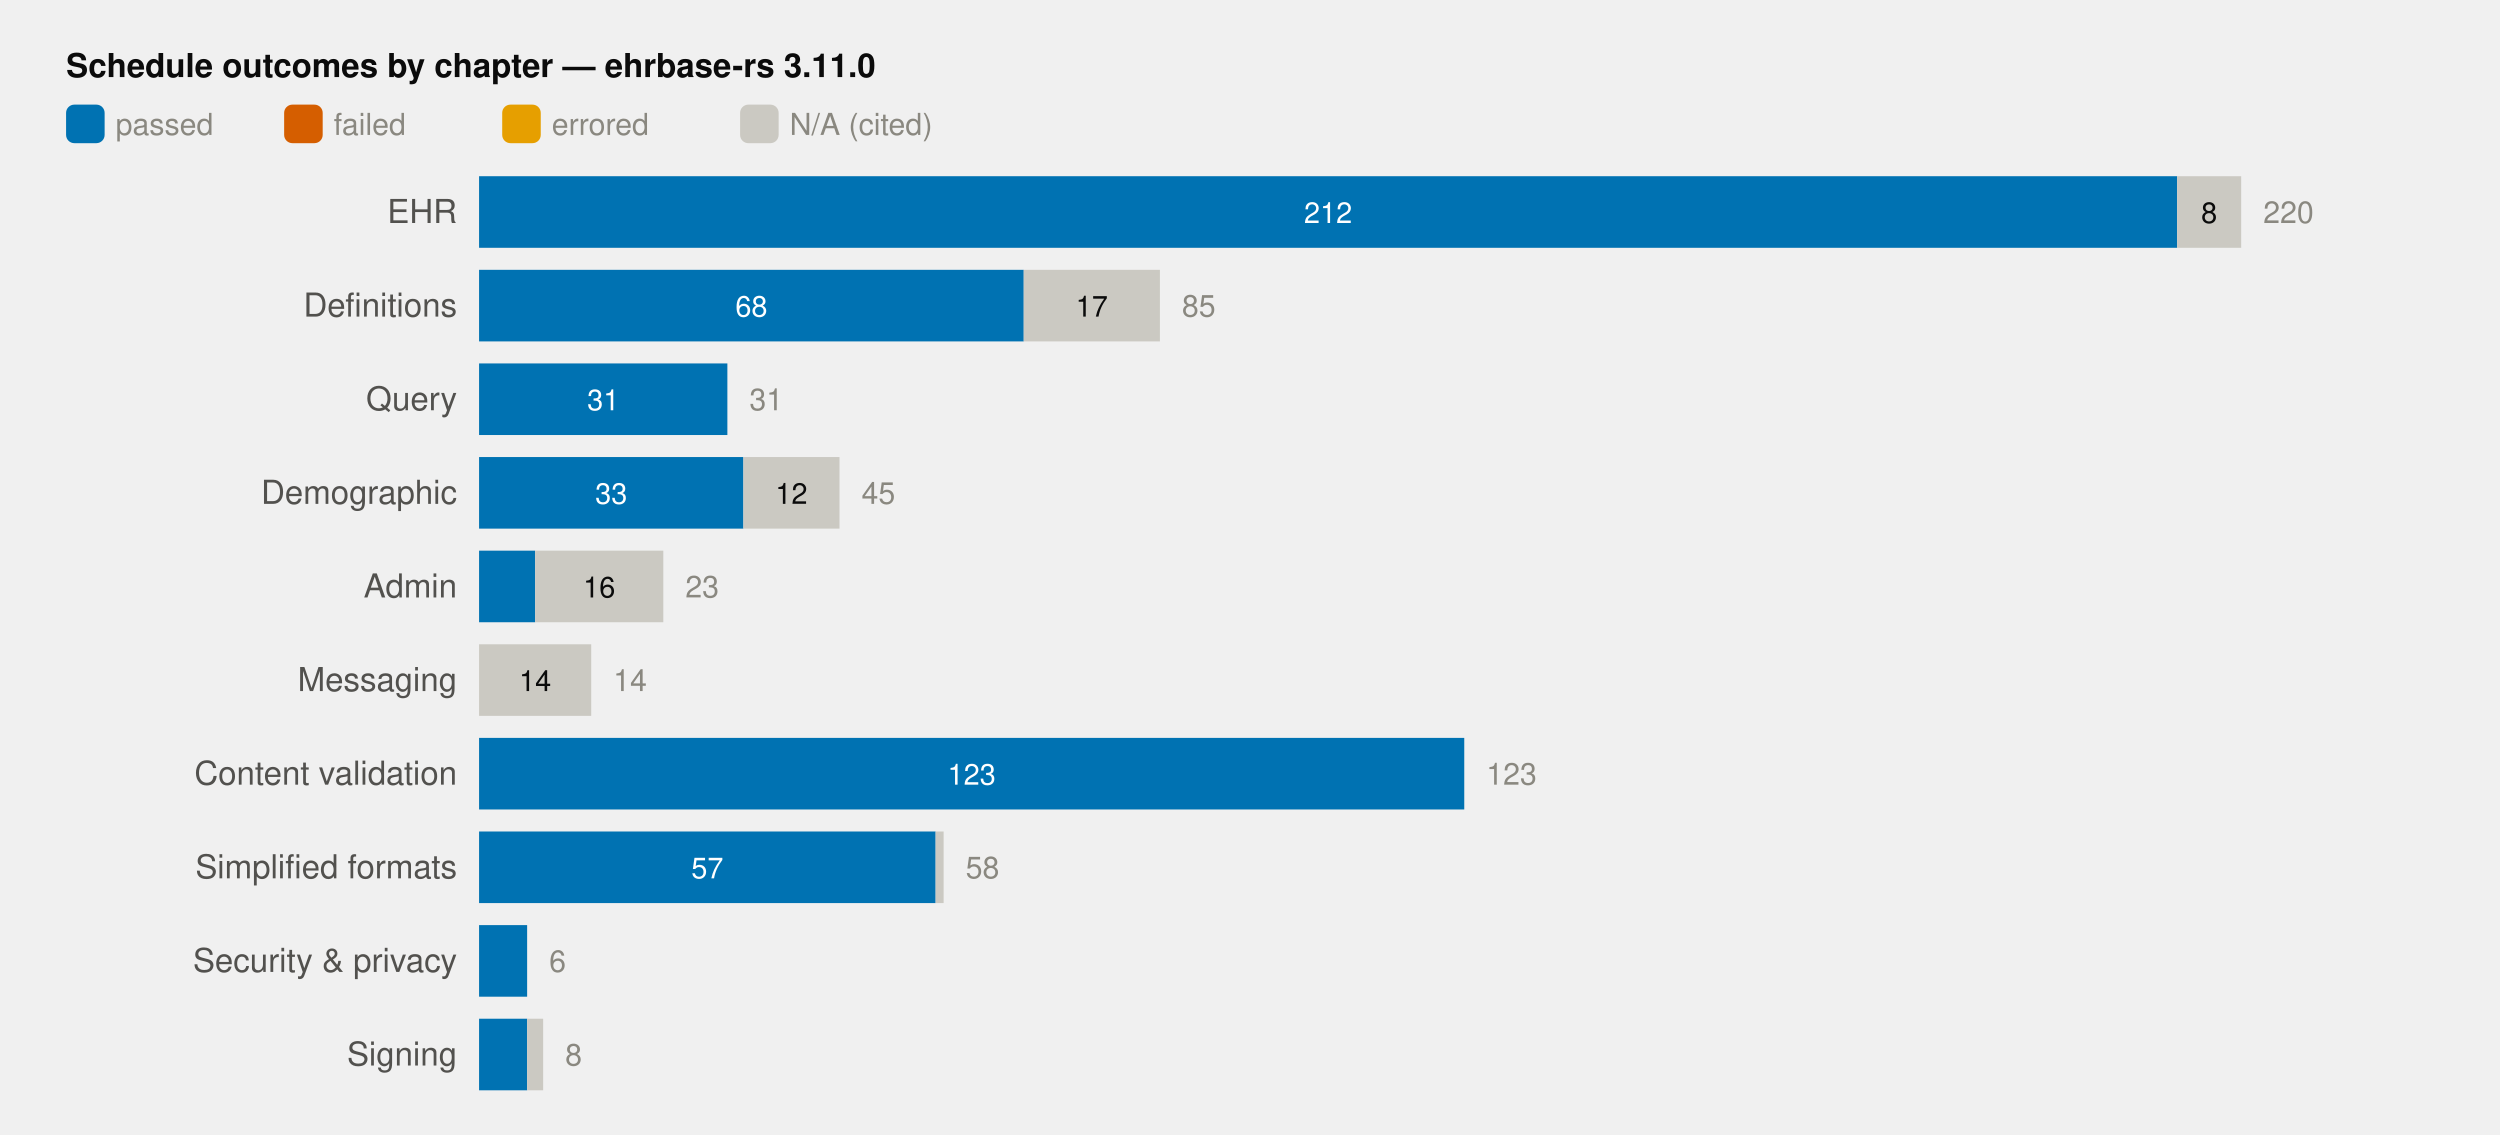
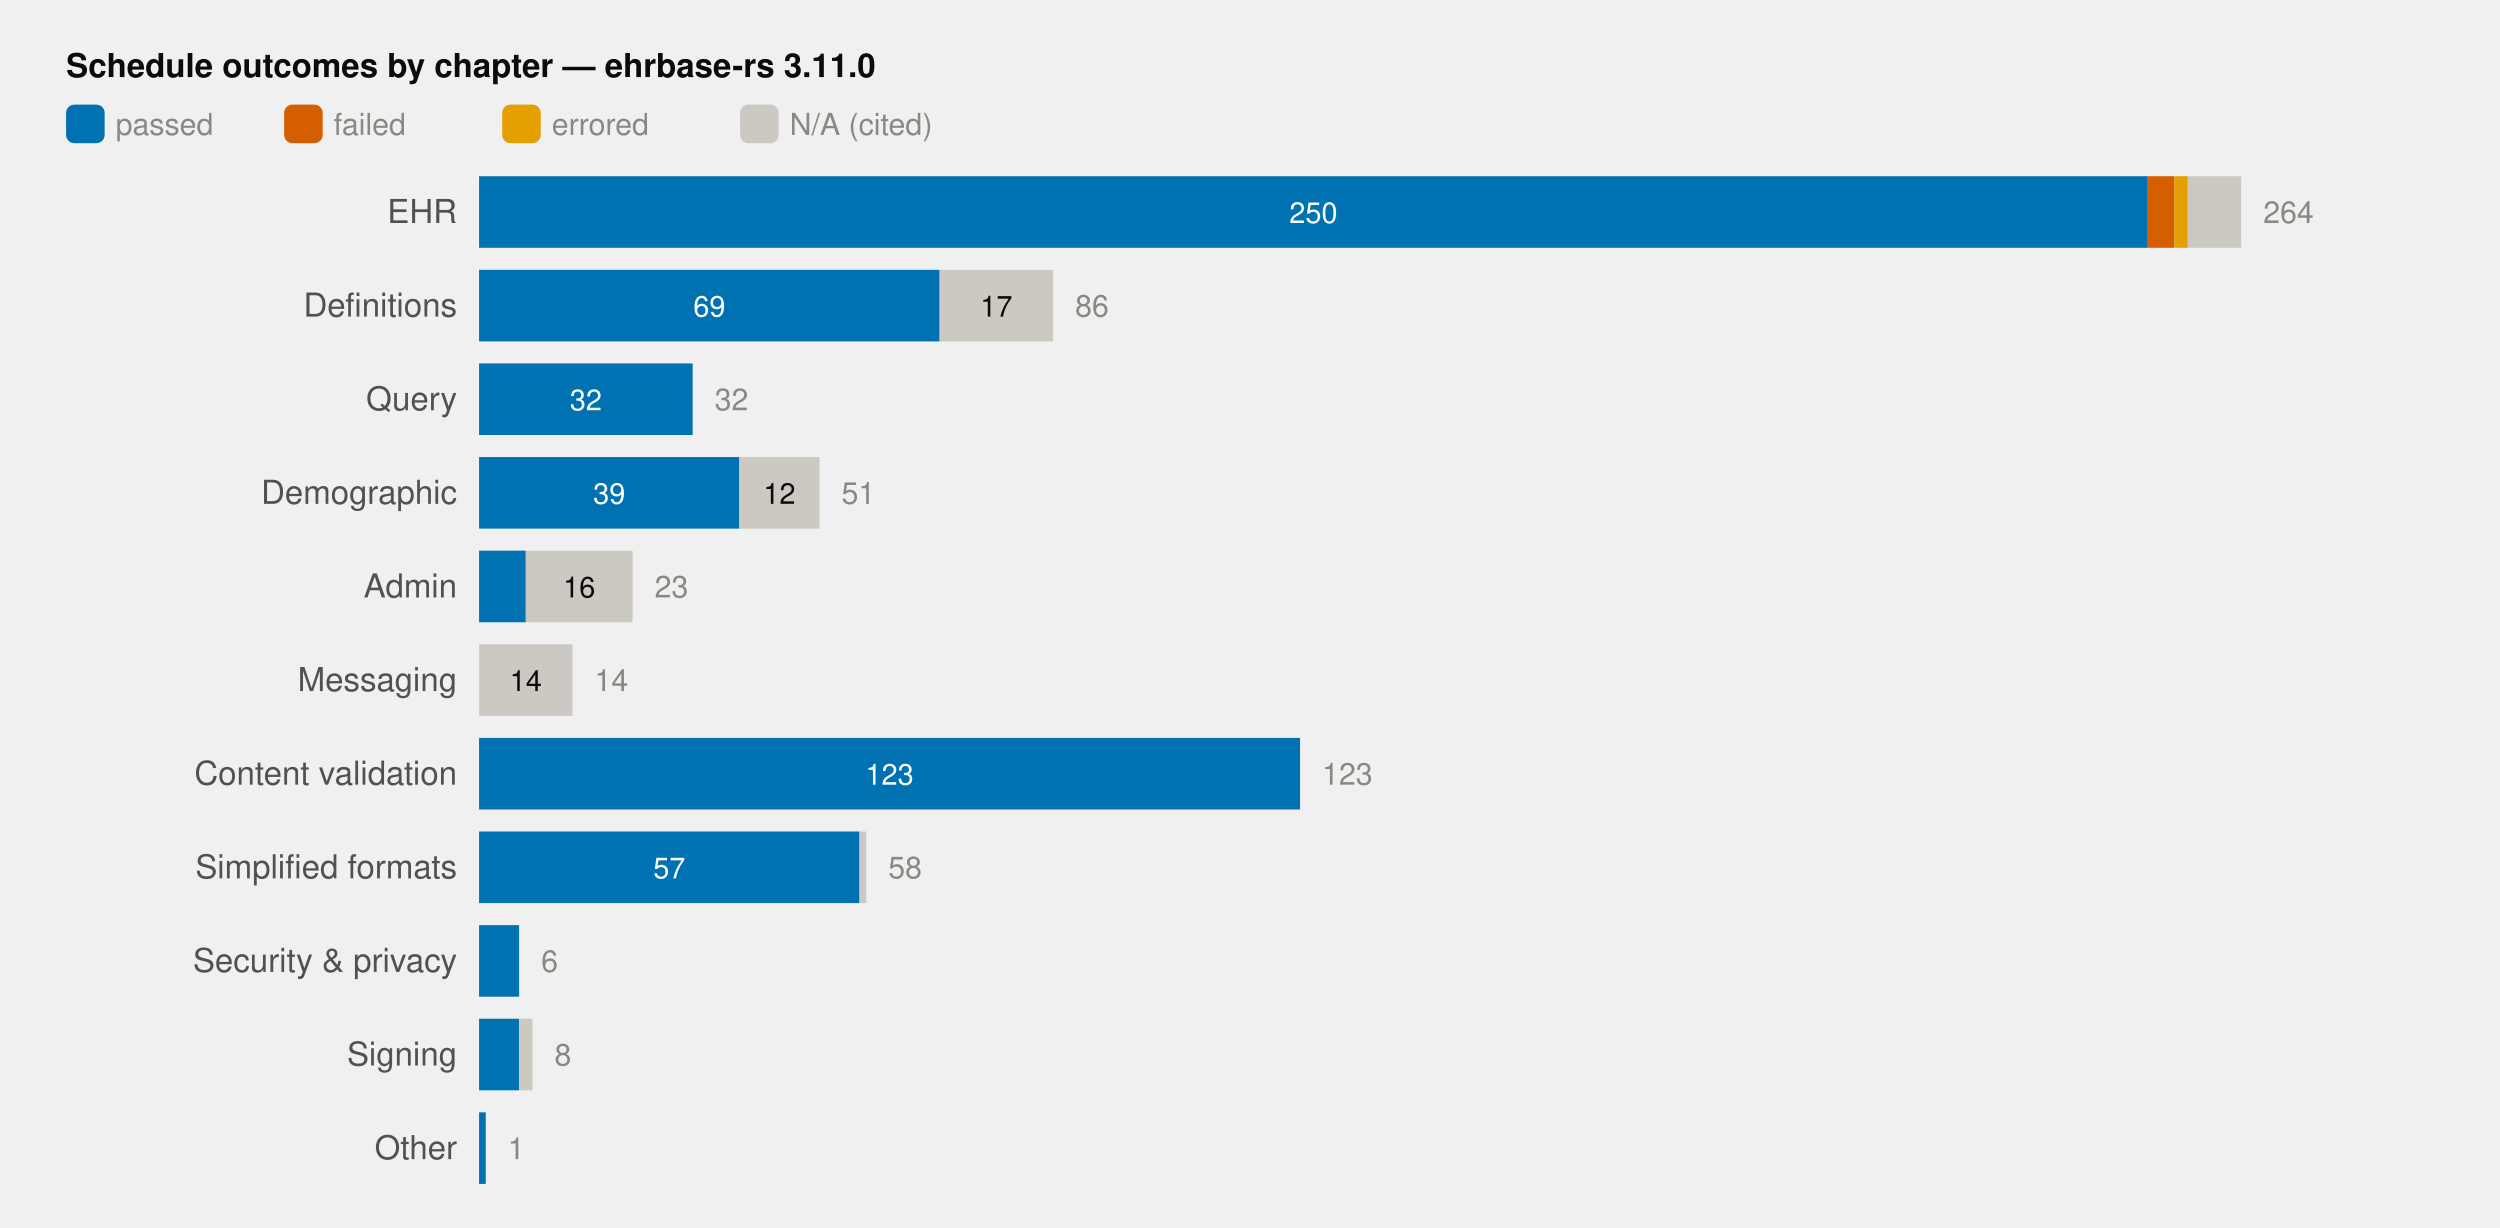
- <svg xmlns="http://www.w3.org/2000/svg" viewBox="0 0 908 412" width="908" height="412" role="img">
+ <svg xmlns="http://www.w3.org/2000/svg" viewBox="0 0 908 446" width="908" height="446" role="img">
  <style>
text { fill: #52514e; font: 12px -apple-system, 'Segoe UI', Helvetica, Arial, sans-serif; }
.title { fill: #0b0b0b; font-weight: 600; }
.muted { fill: #8a8880; font-size: 11px; }
.grid { stroke: #e4e2dd; stroke-width: 1; }
.cell-label { fill: #ffffff; font-size: 11px; }
.cell-label-dim { fill: #0b0b0b; font-size: 11px; }
.ev-passed { fill: #0072b2; }
.ev-failed { fill: #d55e00; }
.ev-not-evidenced { fill: #cbc9c2; }
.ev-unrealized { fill: #e8e6e0; }
.ev-no-cases { fill: #f4f2ec; }
.cell-required { stroke: #52514e; stroke-width: 1.2; }
.cell-optional { stroke: #cbc9c2; stroke-width: 1; stroke-dasharray: 3 2; }
.bar-passed { fill: #0072b2; }
.bar-failed { fill: #d55e00; }
.bar-errored { fill: #e69f00; }
.bar-na { fill: #cbc9c2; }
.seg-label { fill: #ffffff; font-size: 10.5px; }
.seg-label-dim { fill: #0b0b0b; font-size: 10.5px; }
@media (prefers-color-scheme: dark) {
text { fill: #c3c2b7; }
.title { fill: #ffffff; }
.muted { fill: #8f8e85; }
.grid { stroke: #3a3a38; }
.cell-label { fill: #ffffff; }
.cell-label-dim { fill: #e8e6e0; }
.ev-passed { fill: #3987e5; }
.ev-failed { fill: #e5484d; }
.ev-not-evidenced { fill: #4a4a47; }
.ev-unrealized { fill: #3a3a38; }
.ev-no-cases { fill: #2e2e2c; }
.cell-required { stroke: #c3c2b7; }
.cell-optional { stroke: #4a4a47; }
.bar-passed { fill: #3987e5; }
.bar-failed { fill: #e5484d; }
.bar-errored { fill: #d9a514; }
.bar-na { fill: #4a4a47; }
.seg-label-dim { fill: #e8e6e0; }
}
</style>
  <text x="24" y="28" class="title">Schedule outcomes by chapter — ehrbase-rs 3.11.0</text>
  <rect x="24" y="38" width="14" height="14" rx="3" class="bar-passed" />
  <text x="42" y="49" class="muted">passed</text>
  <rect x="103.2" y="38" width="14" height="14" rx="3" class="bar-failed" />
  <text x="121.2" y="49" class="muted">failed</text>
  <rect x="182.4" y="38" width="14" height="14" rx="3" class="bar-errored" />
  <text x="200.4" y="49" class="muted">errored</text>
  <rect x="268.8" y="38" width="14" height="14" rx="3" class="bar-na" />
  <text x="286.8" y="49" class="muted">N/A (cited)</text>
  <text x="166" y="81" text-anchor="end">EHR</text>
-   <rect x="174" y="64" width="616.727" height="26" class="bar-passed" />
-   <text x="482.364" y="81" class="seg-label" text-anchor="middle">212</text>
-   <rect x="790.727" y="64" width="23.273" height="26" class="bar-na" />
-   <text x="802.364" y="81" class="seg-label-dim" text-anchor="middle">8</text>
-   <text x="822" y="81" class="muted">220</text>
+   <rect x="174" y="64" width="606.061" height="26" class="bar-passed" />
+   <text x="477.03" y="81" class="seg-label" text-anchor="middle">250</text>
+   <rect x="780.061" y="64" width="9.697" height="26" class="bar-failed" />
+   <rect x="789.758" y="64" width="4.848" height="26" class="bar-errored" />
+   <rect x="794.606" y="64" width="19.394" height="26" class="bar-na" />
+   <text x="822" y="81" class="muted">264</text>
  <text x="166" y="115" text-anchor="end">Definitions</text>
-   <rect x="174" y="98" width="197.818" height="26" class="bar-passed" />
-   <text x="272.909" y="115" class="seg-label" text-anchor="middle">68</text>
-   <rect x="371.818" y="98" width="49.455" height="26" class="bar-na" />
-   <text x="396.545" y="115" class="seg-label-dim" text-anchor="middle">17</text>
-   <text x="429.273" y="115" class="muted">85</text>
+   <rect x="174" y="98" width="167.273" height="26" class="bar-passed" />
+   <text x="257.636" y="115" class="seg-label" text-anchor="middle">69</text>
+   <rect x="341.273" y="98" width="41.212" height="26" class="bar-na" />
+   <text x="361.879" y="115" class="seg-label-dim" text-anchor="middle">17</text>
+   <text x="390.485" y="115" class="muted">86</text>
  <text x="166" y="149" text-anchor="end">Query</text>
-   <rect x="174" y="132" width="90.182" height="26" class="bar-passed" />
-   <text x="219.091" y="149" class="seg-label" text-anchor="middle">31</text>
-   <text x="272.182" y="149" class="muted">31</text>
+   <rect x="174" y="132" width="77.576" height="26" class="bar-passed" />
+   <text x="212.788" y="149" class="seg-label" text-anchor="middle">32</text>
+   <text x="259.576" y="149" class="muted">32</text>
  <text x="166" y="183" text-anchor="end">Demographic</text>
-   <rect x="174" y="166" width="96" height="26" class="bar-passed" />
-   <text x="222" y="183" class="seg-label" text-anchor="middle">33</text>
-   <rect x="270" y="166" width="34.909" height="26" class="bar-na" />
-   <text x="287.455" y="183" class="seg-label-dim" text-anchor="middle">12</text>
-   <text x="312.909" y="183" class="muted">45</text>
+   <rect x="174" y="166" width="94.545" height="26" class="bar-passed" />
+   <text x="221.273" y="183" class="seg-label" text-anchor="middle">39</text>
+   <rect x="268.545" y="166" width="29.091" height="26" class="bar-na" />
+   <text x="283.091" y="183" class="seg-label-dim" text-anchor="middle">12</text>
+   <text x="305.636" y="183" class="muted">51</text>
  <text x="166" y="217" text-anchor="end">Admin</text>
-   <rect x="174" y="200" width="20.364" height="26" class="bar-passed" />
-   <rect x="194.364" y="200" width="46.545" height="26" class="bar-na" />
-   <text x="217.636" y="217" class="seg-label-dim" text-anchor="middle">16</text>
-   <text x="248.909" y="217" class="muted">23</text>
+   <rect x="174" y="200" width="16.97" height="26" class="bar-passed" />
+   <rect x="190.97" y="200" width="38.788" height="26" class="bar-na" />
+   <text x="210.364" y="217" class="seg-label-dim" text-anchor="middle">16</text>
+   <text x="237.758" y="217" class="muted">23</text>
  <text x="166" y="251" text-anchor="end">Messaging</text>
-   <rect x="174" y="234" width="40.727" height="26" class="bar-na" />
-   <text x="194.364" y="251" class="seg-label-dim" text-anchor="middle">14</text>
-   <text x="222.727" y="251" class="muted">14</text>
+   <rect x="174" y="234" width="33.939" height="26" class="bar-na" />
+   <text x="190.97" y="251" class="seg-label-dim" text-anchor="middle">14</text>
+   <text x="215.939" y="251" class="muted">14</text>
  <text x="166" y="285" text-anchor="end">Content validation</text>
-   <rect x="174" y="268" width="357.818" height="26" class="bar-passed" />
-   <text x="352.909" y="285" class="seg-label" text-anchor="middle">123</text>
-   <text x="539.818" y="285" class="muted">123</text>
+   <rect x="174" y="268" width="298.182" height="26" class="bar-passed" />
+   <text x="323.091" y="285" class="seg-label" text-anchor="middle">123</text>
+   <text x="480.182" y="285" class="muted">123</text>
  <text x="166" y="319" text-anchor="end">Simplified formats</text>
-   <rect x="174" y="302" width="165.818" height="26" class="bar-passed" />
-   <text x="256.909" y="319" class="seg-label" text-anchor="middle">57</text>
-   <rect x="339.818" y="302" width="2.909" height="26" class="bar-na" />
-   <text x="350.727" y="319" class="muted">58</text>
+   <rect x="174" y="302" width="138.182" height="26" class="bar-passed" />
+   <text x="243.091" y="319" class="seg-label" text-anchor="middle">57</text>
+   <rect x="312.182" y="302" width="2.424" height="26" class="bar-na" />
+   <text x="322.606" y="319" class="muted">58</text>
  <text x="166" y="353" text-anchor="end">Security &amp; privacy</text>
-   <rect x="174" y="336" width="17.455" height="26" class="bar-passed" />
-   <text x="199.455" y="353" class="muted">6</text>
+   <rect x="174" y="336" width="14.545" height="26" class="bar-passed" />
+   <text x="196.545" y="353" class="muted">6</text>
  <text x="166" y="387" text-anchor="end">Signing</text>
-   <rect x="174" y="370" width="17.455" height="26" class="bar-passed" />
-   <rect x="191.455" y="370" width="5.818" height="26" class="bar-na" />
-   <text x="205.273" y="387" class="muted">8</text>
+   <rect x="174" y="370" width="14.545" height="26" class="bar-passed" />
+   <rect x="188.545" y="370" width="4.848" height="26" class="bar-na" />
+   <text x="201.394" y="387" class="muted">8</text>
+   <text x="166" y="421" text-anchor="end">Other</text>
+   <rect x="174" y="404" width="2.424" height="26" class="bar-passed" />
+   <text x="184.424" y="421" class="muted">1</text>
</svg>
